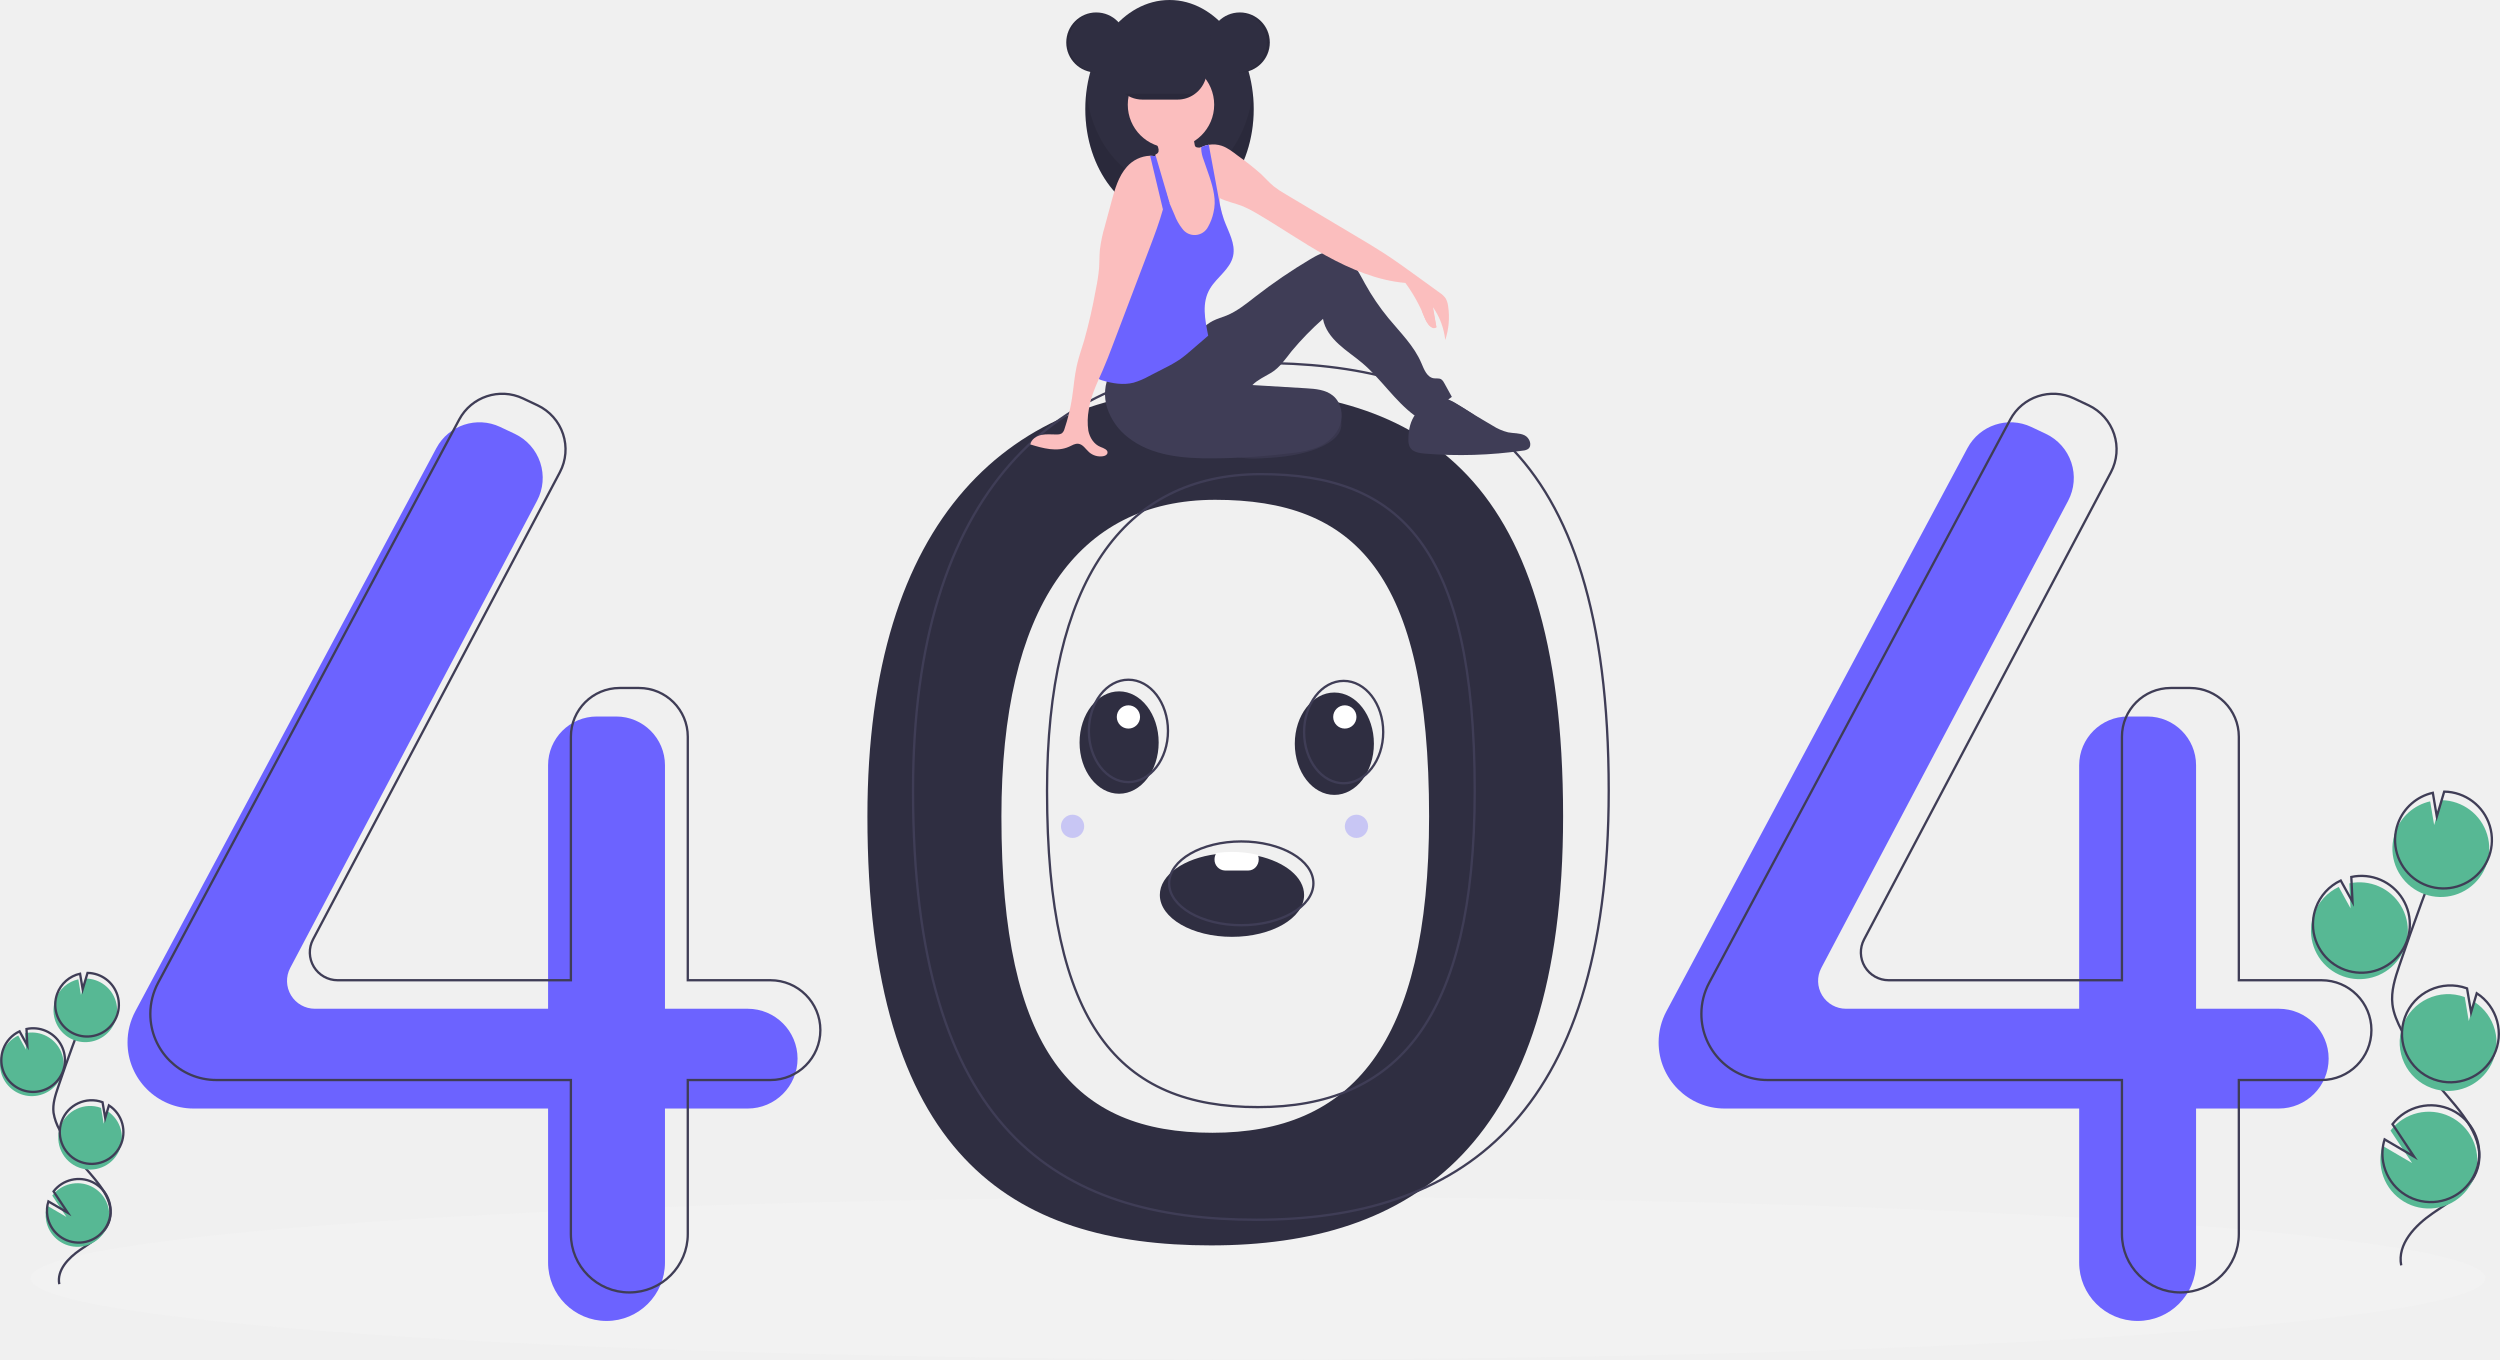
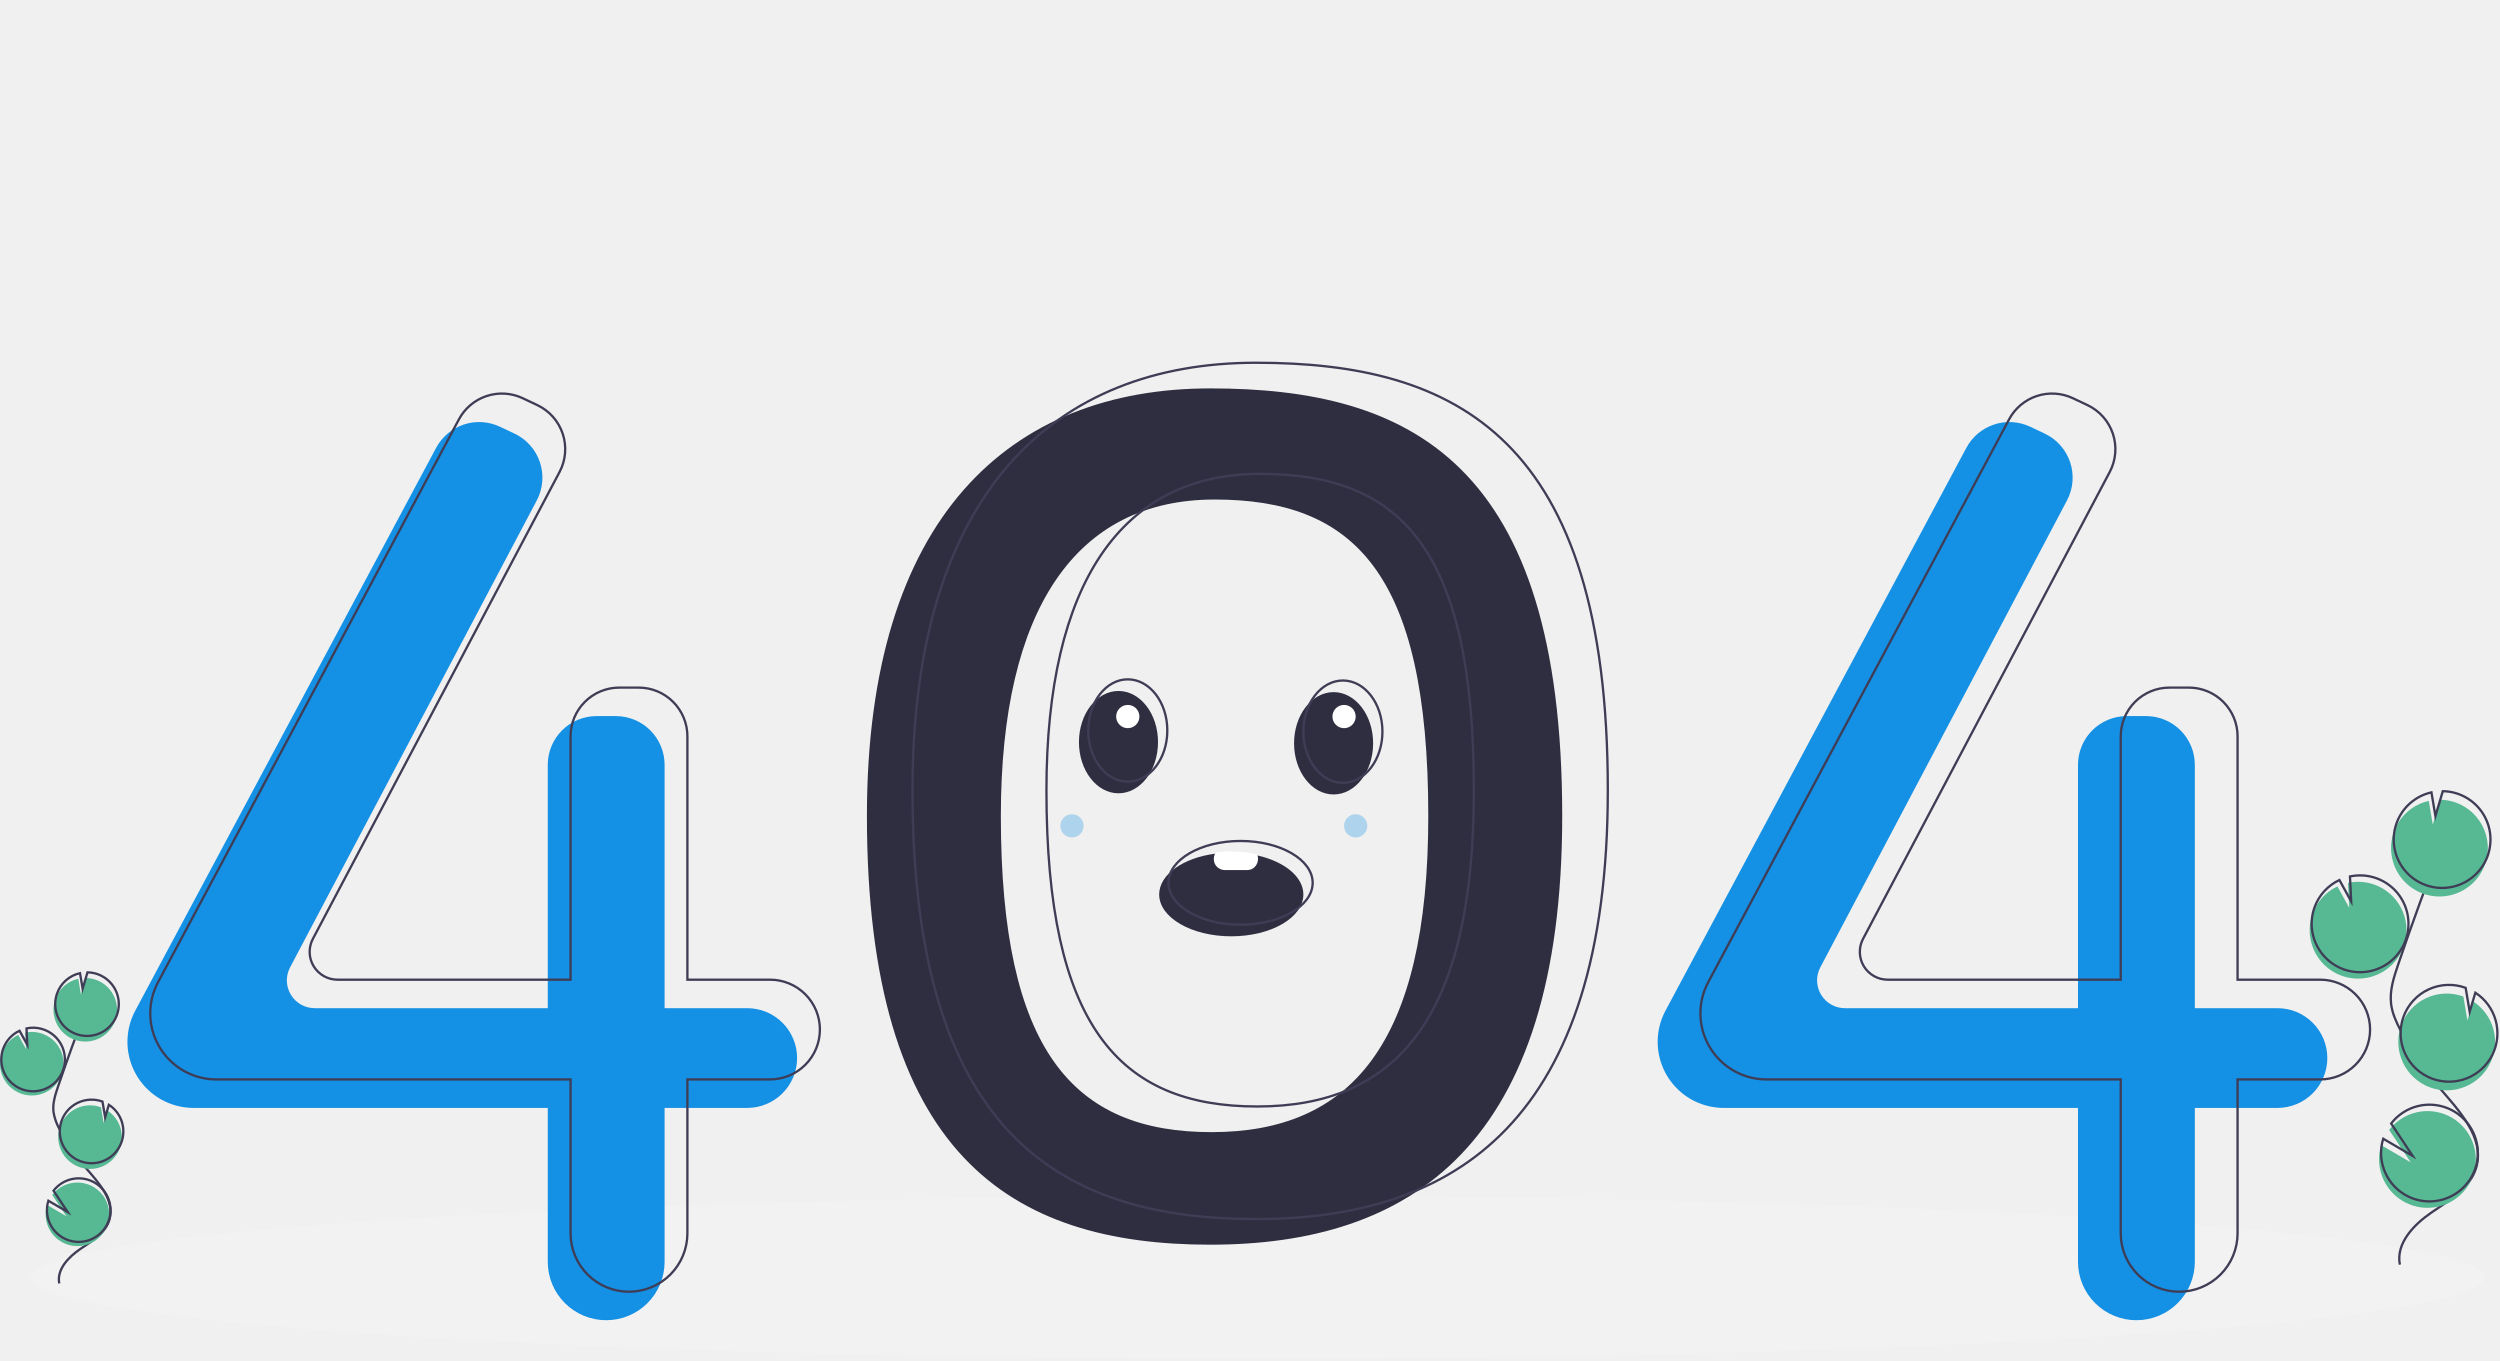
- <svg xmlns="http://www.w3.org/2000/svg" id="fd59ce54-f850-4dfc-bc34-dd7d379d600e" data-name="Layer 1" width="1074.392" height="584.231" viewBox="0 0 1074.392 584.231">
-   <ellipse cx="540.643" cy="549.309" rx="527.5" ry="34.922" fill="#f2f2f2" />
-   <path d="M583.48,324.894c-85.944,0-147.651,55.139-147.651,183.798,0,145.813,61.707,184.411,147.651,184.411s151.327-42.274,151.327-184.411C734.807,356.753,669.424,324.894,583.48,324.894Zm.565,319.808c-59.527,0-90.626-34.923-90.626-135.916,0-89.112,32.372-136.105,91.899-136.105s91.899,30.868,91.899,136.105C677.217,607.234,643.572,644.703,584.045,644.703Z" transform="translate(-63.054 -157.8845)" fill="#2f2e41" />
-   <path d="M384.365,591.401H348.831V486.762A20.956,20.956,0,0,0,327.875,465.806h-8.326a20.956,20.956,0,0,0-20.956,20.956V591.401H198.363a11.963,11.963,0,0,1-10.578-17.552l106.082-200.78A20.956,20.956,0,0,0,284.287,344.33l-6.262-2.957a20.956,20.956,0,0,0-27.429,9.07L121.214,592.475a28.416,28.416,0,0,0-3.356,13.396v0a28.416,28.416,0,0,0,28.416,28.416H298.593v66.167a25.119,25.119,0,0,0,25.119,25.119h0a25.119,25.119,0,0,0,25.119-25.119V634.287h35.534a21.443,21.443,0,0,0,21.443-21.443v0A21.443,21.443,0,0,0,384.365,591.401Z" transform="translate(-63.054 -157.8845)" fill="#6c63ff" />
-   <path d="M1042.362,591.401h-35.534V486.762A20.956,20.956,0,0,0,985.872,465.806h-8.326a20.956,20.956,0,0,0-20.956,20.956V591.401H856.359a11.963,11.963,0,0,1-10.578-17.552L951.864,373.069A20.956,20.956,0,0,0,942.284,344.33l-6.262-2.957a20.956,20.956,0,0,0-27.429,9.07L779.211,592.475a28.416,28.416,0,0,0-3.356,13.396v0a28.416,28.416,0,0,0,28.416,28.416H956.589v66.167a25.119,25.119,0,0,0,25.119,25.119h0a25.119,25.119,0,0,0,25.119-25.119V634.287h35.534a21.443,21.443,0,0,0,21.443-21.443v0A21.443,21.443,0,0,0,1042.362,591.401Z" transform="translate(-63.054 -157.8845)" fill="#6c63ff" />
-   <path d="M394.168,579.148H358.634V474.509a20.956,20.956,0,0,0-20.956-20.956h-8.326a20.956,20.956,0,0,0-20.956,20.956V579.148H208.165a11.963,11.963,0,0,1-10.578-17.552L303.67,360.816a20.956,20.956,0,0,0-9.58-28.739l-6.262-2.957a20.956,20.956,0,0,0-27.429,9.07L131.017,580.222a28.416,28.416,0,0,0-3.356,13.396v0a28.416,28.416,0,0,0,28.416,28.416H308.395v66.167a25.119,25.119,0,0,0,25.119,25.119h0a25.119,25.119,0,0,0,25.119-25.119V622.034h35.534a21.443,21.443,0,0,0,21.443-21.443v0A21.443,21.443,0,0,0,394.168,579.148Z" transform="translate(-63.054 -157.8845)" fill="none" stroke="#3f3d56" stroke-miterlimit="10" />
-   <path d="M1060.742,579.148h-35.534V474.509a20.956,20.956,0,0,0-20.956-20.956H995.925a20.956,20.956,0,0,0-20.956,20.956V579.148H874.739a11.963,11.963,0,0,1-10.578-17.552L970.244,360.816a20.956,20.956,0,0,0-9.58-28.739l-6.262-2.957a20.956,20.956,0,0,0-27.429,9.07L797.59,580.222a28.416,28.416,0,0,0-3.356,13.396v0a28.416,28.416,0,0,0,28.416,28.416H974.969v66.167a25.119,25.119,0,0,0,25.119,25.119h0a25.119,25.119,0,0,0,25.119-25.119V622.034h35.534a21.443,21.443,0,0,0,21.443-21.443v0A21.443,21.443,0,0,0,1060.742,579.148Z" transform="translate(-63.054 -157.8845)" fill="none" stroke="#3f3d56" stroke-miterlimit="10" />
-   <path d="M603.085,313.866c-85.944,0-147.651,55.139-147.651,183.798,0,145.813,61.707,184.411,147.651,184.411s151.327-42.274,151.327-184.411C754.412,345.725,689.029,313.866,603.085,313.866Zm.565,319.808c-59.527,0-90.626-34.923-90.626-135.916,0-89.112,32.372-136.105,91.899-136.105s91.899,30.868,91.899,136.105C696.822,596.206,663.177,633.675,603.65,633.675Z" transform="translate(-63.054 -157.8845)" fill="none" stroke="#3f3d56" stroke-miterlimit="10" />
-   <circle cx="471.141" cy="18.25" r="12.901" fill="#2f2e41" />
-   <ellipse cx="502.607" cy="46.885" rx="36.186" ry="46.885" fill="#2f2e41" />
-   <path d="M565.661,237.494c-18.128,0-33.141-17.271-35.776-39.805a60.976,60.976,0,0,0-.41,7.08c0,25.894,16.201,46.885,36.186,46.885s36.186-20.991,36.186-46.885a60.976,60.976,0,0,0-.41-7.08C598.803,220.224,583.789,237.494,565.661,237.494Z" transform="translate(-63.054 -157.8845)" opacity="0.1" />
-   <path d="M639.296,342.073c-.777,3.193-4.128,5.751-7.839,7.538-7.802,3.757-17.425,4.878-26.76,5.254a45.176,45.176,0,0,1-7.144-.132,20.537,20.537,0,0,1-12.251-5.631,1.681,1.681,0,0,1,.044-2.844c4.969-5.459,13.262-8.806,21.616-11.216,6.334-1.827,17.381-6.561,24.29-5.922C637.944,329.739,640.277,338.041,639.296,342.073Z" transform="translate(-63.054 -157.8845)" fill="#3f3d56" />
-   <path d="M639.296,342.073c-.777,3.193-4.128,5.751-7.839,7.538-7.802,3.757-17.425,4.878-26.76,5.254a45.176,45.176,0,0,1-7.144-.132,20.537,20.537,0,0,1-12.251-5.631,1.681,1.681,0,0,1,.044-2.844c4.969-5.459,13.262-8.806,21.616-11.216,6.334-1.827,17.381-6.561,24.29-5.922C637.944,329.739,640.277,338.041,639.296,342.073Z" transform="translate(-63.054 -157.8845)" opacity="0.1" />
-   <path d="M540.098,318.206a19.77,19.77,0,0,0-1.199,15.075,26.339,26.339,0,0,0,8.829,12.497c10.095,8.092,23.988,9.205,36.925,9.093a284.649,284.649,0,0,0,33.905-2.324,40.538,40.538,0,0,0,11.001-2.554c4.222-1.827,7.933-5.178,9.436-9.526s.436-9.672-3.134-12.574c-3.137-2.55-7.463-2.9-11.498-3.143l-23.088-1.387c2.281-2.308,5.318-3.614,8.096-5.292,3.685-2.226,6.134-5.965,8.813-9.335a129.001,129.001,0,0,1,13.439-13.817c.751,4.31,3.478,7.85,6.687,10.824s6.908,5.368,10.244,8.2c8.079,6.858,13.896,16.167,22.392,22.5a43.829,43.829,0,0,0,16.049-8.012l-3.302-5.981a3.94,3.94,0,0,0-1.245-1.553c-.935-.575-2.14-.279-3.225-.441-2.901-.435-4.168-3.784-5.306-6.487-3.125-7.422-9.108-13.18-14.218-19.404a98.009,98.009,0,0,1-9.996-14.723c-1.717-3.102-3.288-6.331-5.617-9.003s-5.594-4.773-9.139-4.781c-3.132-.007-6.021,1.584-8.714,3.183a230.477,230.477,0,0,0-23.63,16.099c-3.944,3.062-7.863,6.296-12.489,8.174-1.947.79-4,1.331-5.869,2.292-3.273,1.684-5.757,4.534-8.431,7.064C566.277,311.892,553.219,317.738,540.098,318.206Z" transform="translate(-63.054 -157.8845)" fill="#3f3d56" />
-   <path d="M588.374,253.983a23.774,23.774,0,0,1-1.734,8.033,10.045,10.045,0,0,1-5.768,5.573,12.375,12.375,0,0,1-5.623.182,10.882,10.882,0,0,1-4.582-1.561c-2.165-1.488-3.244-4.144-3.637-6.743-.393-2.596-.217-5.249-.469-7.863a42.944,42.944,0,0,0-1.202-6.255c-.17-.683-.343-1.362-.513-2.042-.167-.68-.33-1.359-.481-2.039-.138-.639-.267-1.281-.378-1.926-.091-.544-.173-1.092-.233-1.643a18.423,18.423,0,0,0-.809-4.811,14.607,14.607,0,0,0-1.687-2.854c-.286-.409-.563-.818-.818-1.243a5.89,5.89,0,0,1-.972-3.748,3.286,3.286,0,0,1,.148-.601c.025-.076.053-.151.085-.223A1.802,1.802,0,0,0,560.932,223.07a3.433,3.433,0,0,0-.148-1.778,11.318,11.318,0,0,0-.96-2.288c-.264-.478-1.161-1.34-1.167-1.888-.013-1.101,2.14-1.989,3.011-2.423a16.796,16.796,0,0,1,8.597-1.743c1.904.129,3.968.714,5.019,2.31.944,1.438.818,3.301,1.221,4.972a1.471,1.471,0,0,0,.299.664,1.341,1.341,0,0,0,.739.34,4.549,4.549,0,0,0,1.416.057h.003a2.931,2.931,0,0,0,.371-.054,4.957,4.957,0,0,0,2.033-.878q.585-.156,1.18-.255a.251.251,0,0,0,.047-.009c1.576,4.975,1.781,10.308,3.071,15.374.639,2.52,1.554,5.009,1.683,7.602.009.113.013.23.016.346.019.834-.047,1.674-.013,2.505a6.981,6.981,0,0,0,.126,1.114,15.611,15.611,0,0,0,.525,1.743l.009.028c.06.183.116.368.164.554.035.135.066.267.091.403l.003.009A14.938,14.938,0,0,1,588.374,253.983Z" transform="translate(-63.054 -157.8845)" fill="#fbbebe" />
-   <circle cx="503.237" cy="44.997" r="18.565" fill="#fbbebe" />
-   <path d="M684.157,304.033a30.445,30.445,0,0,0-5.236-14.103q.722,4.295,1.447,8.587a3.214,3.214,0,0,1-3.367-1.035,10.337,10.337,0,0,1-1.765-3.276,67.466,67.466,0,0,0-8.21-14.736c-11.819-.985-23.502-5.884-33.896-11.595-10.396-5.708-20.126-12.552-30.384-18.502a43.573,43.573,0,0,0-5.544-2.832c-3.21-1.287-6.812-1.954-9.855-3.468-.204-.101-.409-.208-.61-.318a12.578,12.578,0,0,1-1.945-1.306,10.344,10.344,0,0,1-.931-.856,20.351,20.351,0,0,1-3.559-5.953c-1.633-3.612-2.215-7.97-3.845-11.583a11.203,11.203,0,0,1,2.502-1.765h.003c.132-.069.264-.135.4-.198a11.94,11.94,0,0,1,2.004-.733q.585-.156,1.18-.255a.251.251,0,0,0,.047-.009,11.566,11.566,0,0,1,5.491.434c2.587.875,4.767,2.621,6.941,4.273a114.02,114.02,0,0,1,10.148,8.049c1.794,1.718,3.43,3.606,5.359,5.167a42.144,42.144,0,0,0,5.057,3.351q15.656,9.327,31.315,18.65c3.534,2.105,7.07,4.21,10.526,6.438,5.249,3.386,10.308,7.055,15.365,10.721q4.47,3.238,8.936,6.479a9.728,9.728,0,0,1,2.533,2.341,8.472,8.472,0,0,1,1.123,3.433A31.387,31.387,0,0,1,684.157,304.033Z" transform="translate(-63.054 -157.8845)" fill="#fbbebe" />
-   <path d="M592.977,267.944c-1.252,5.617-6.929,9.012-9.896,13.946-3.688,6.123-2.184,13.241-.799,20.255q-3.795,3.271-7.593,6.542c-1.397,1.199-2.794,2.404-4.298,3.464a57.351,57.351,0,0,1-6.86,3.94q-3.361,1.728-6.721,3.458a32.128,32.128,0,0,1-6.58,2.788c-4.415,1.133-9.103.34-13.471-.972a6.088,6.088,0,0,1-1.473-.601,2.394,2.394,0,0,1-.699-.632,3.911,3.911,0,0,1-.444-2.539c.444-7.351,2.24-14.547,4.031-21.69a85.26,85.26,0,0,1,3.848-12.577,85.077,85.077,0,0,1,5.415-10.151,68.368,68.368,0,0,1,7.929-11.514,18.479,18.479,0,0,0,3.675-4.739c1.117-2.549.686-5.472.913-8.247a17.148,17.148,0,0,1,1.633-6.007v-.003a17.093,17.093,0,0,1,1.743-2.882q.458,1.067.916,2.13.302.699.598,1.394.387.897.768,1.787,1.1,2.558,2.196,5.113a21.59,21.59,0,0,0,3.335,5.944,6.499,6.499,0,0,0,11.123-.853,21.261,21.261,0,0,0,2.272-6.013,19.215,19.215,0,0,0,.252-7.835c-.758-5.009-2.889-10.126-4.437-14.78a14.945,14.945,0,0,1-1.079-4.871,3.351,3.351,0,0,1,.057-.56c.009-.047.019-.098.028-.145a11.94,11.94,0,0,1,2.004-.733q.585-.156,1.18-.255,2.044,11.064,4.094,22.127c.032.173.066.346.098.522.195,1.057.393,2.115.614,3.169.198.957.412,1.91.651,2.857l.009.028c.082.321.167.639.255.957l.003.009c.242.868.513,1.731.818,2.58C590.938,257.475,594.164,262.629,592.977,267.944Z" transform="translate(-63.054 -157.8845)" fill="#6c63ff" />
-   <path d="M668.321,346.877a6.583,6.583,0,0,0,.61,3.143c1.162,2.124,3.95,2.606,6.362,2.805a188.377,188.377,0,0,0,42.266-1.288,4.886,4.886,0,0,0,2.151-.668c1.99-1.395.763-4.795-1.41-5.884s-4.751-.826-7.135-1.297a22.479,22.479,0,0,1-6.678-2.896q-7.252-4.167-14.293-8.688c-2.795-1.795-6.093-3.71-9.24-2.646C672.43,332.343,668.265,337.681,668.321,346.877Z" transform="translate(-63.054 -157.8845)" fill="#3f3d56" />
-   <path d="M564.437,240.874v.003c-.022.132-.044.261-.072.39-.035.214-.076.431-.116.645-.39,1.998-.868,3.987-1.419,5.963-1.51,5.459-3.534,10.831-5.541,16.123q-8.081,21.287-16.164,42.577c-1.359,3.575-2.716,7.152-4.261,10.654-.516,1.167-1.048,2.344-1.576,3.534-1.894,4.257-3.713,8.653-4.317,13.184a27.45,27.45,0,0,0-.192,9.04c.604,2.97,2.407,5.872,5.23,6.97,1.378.538,3.351,1.259,2.974,2.69-.204.787-1.098,1.171-1.901,1.303a7.312,7.312,0,0,1-5.966-1.718c-1.507-1.337-2.665-3.417-4.67-3.641-1.388-.151-2.665.68-3.936,1.262-5.186,2.369-11.227.711-16.674-.972.428-2.206,2.643-3.66,4.843-4.1,2.199-.444,4.474-.129,6.718-.189a3.51,3.51,0,0,0,2.042-.525,3.705,3.705,0,0,0,1.101-1.882,78.964,78.964,0,0,0,3.213-13.147c.724-4.666,1.026-9.405,2.058-14.015.802-3.597,2.042-7.08,3.106-10.61a224.682,224.682,0,0,0,5.06-22.077,78.02,78.02,0,0,0,1.425-9.368c.179-2.612.094-5.236.346-7.838a60.888,60.888,0,0,1,2.111-9.997q1.444-5.348,2.885-10.689c1.425-5.271,2.955-10.746,6.567-14.843a13.962,13.962,0,0,1,10.028-4.789,9.882,9.882,0,0,1,2.13.23c.116.028.233.057.349.088a8.634,8.634,0,0,1,2.174.9c1.114-.708,1.68-.459,2.42.632a6.973,6.973,0,0,1,.881,3.795A52.424,52.424,0,0,1,564.437,240.874Z" transform="translate(-63.054 -157.8845)" fill="#fbbebe" />
-   <path d="M565.661,245.046l-.047.047-.255.255-2.53,2.527-1.24-5.208-4.251-17.854a9.882,9.882,0,0,1,2.13.23,3.286,3.286,0,0,1,.148-.601l.201.689,1.441,4.902,2.728,9.308.45,1.532v.003Z" transform="translate(-63.054 -157.8845)" fill="#6c63ff" />
-   <path d="M581.715,188.087a12.582,12.582,0,0,1-3.7,8.896,12.314,12.314,0,0,1-1.36,1.176,12.528,12.528,0,0,1-7.536,2.524H554.023a12.59,12.59,0,0,1,0-25.18h15.096A12.629,12.629,0,0,1,581.715,188.087Z" transform="translate(-63.054 -157.8845)" fill="#2f2e41" />
-   <circle cx="532.815" cy="18.25" r="12.901" fill="#2f2e41" />
-   <path d="M595.554,163.234c-.158,0-.315.006-.472.012a12.898,12.898,0,0,1,0,25.778c.157.006.314.012.472.012a12.901,12.901,0,1,0,0-25.802Z" transform="translate(-63.054 -157.8845)" opacity="0.1" />
-   <path d="M534.195,163.234c.158,0,.315.006.472.012a12.898,12.898,0,0,0,0,25.778c-.157.006-.314.012-.472.012a12.901,12.901,0,0,1,0-25.802Z" transform="translate(-63.054 -157.8845)" opacity="0.1" />
-   <path d="M576.655,198.159a12.528,12.528,0,0,1-7.536,2.524H554.023a12.528,12.528,0,0,1-7.536-2.524Z" transform="translate(-63.054 -157.8845)" opacity="0.1" />
-   <path d="M674.14,291.64s3.252,9.372,6.229,6.876L677.996,286.267Z" transform="translate(-63.054 -157.8845)" fill="#fbbebe" />
-   <path d="M1069.918,577.434a20.813,20.813,0,1,0,2.772-39.915l.521,10.712-5.068-9.18a20.734,20.734,0,0,0-10.684,11.723,20.408,20.408,0,0,0-1.197,5.63A20.809,20.809,0,0,0,1069.918,577.434Z" transform="translate(-63.054 -157.8845)" fill="#57b894" />
-   <path d="M1094.995,701.678c-1.789-9.11,5.963-17.187,13.621-22.437s16.605-10.408,19.218-19.317c3.755-12.804-7.43-24.53-16.136-34.642a125.3,125.3,0,0,1-16.524-24.557c-1.811-3.533-3.476-7.225-3.952-11.166-.686-5.675,1.137-11.323,2.974-16.737q9.179-27.052,19.628-53.65" transform="translate(-63.054 -157.8845)" fill="none" stroke="#3f3d56" stroke-miterlimit="10" />
-   <path d="M1070.775,574.676a20.813,20.813,0,1,0,2.772-39.915l.521,10.712-5.068-9.18a20.734,20.734,0,0,0-10.684,11.723,20.408,20.408,0,0,0-1.197,5.63A20.809,20.809,0,0,0,1070.775,574.676Z" transform="translate(-63.054 -157.8845)" fill="none" stroke="#3f3d56" stroke-miterlimit="10" />
-   <path d="M1092.451,515.473a20.788,20.788,0,0,1,14.98-13.198l1.714,10.184,3.177-10.696a20.81,20.81,0,1,1-19.871,13.71Z" transform="translate(-63.054 -157.8845)" fill="#57b894" />
-   <path d="M1093.594,511.795a20.788,20.788,0,0,1,14.98-13.198l1.714,10.184,3.177-10.696a20.81,20.81,0,1,1-19.871,13.71Z" transform="translate(-63.054 -157.8845)" fill="none" stroke="#3f3d56" stroke-miterlimit="10" />
-   <path d="M1108.045,625.489a20.81,20.81,0,0,0,18.419-37.023l-2.441,8.219-1.731-10.304a.362.362,0,0,0-.053-.02,20.811,20.811,0,1,0-14.194,39.127Z" transform="translate(-63.054 -157.8845)" fill="#57b894" />
-   <path d="M1109.035,621.764a20.81,20.81,0,0,0,18.419-37.023l-2.441,8.219-1.731-10.304a.362.362,0,0,0-.053-.02,20.811,20.811,0,1,0-14.194,39.127Z" transform="translate(-63.054 -157.8845)" fill="none" stroke="#3f3d56" stroke-miterlimit="10" />
-   <path d="M1086.378,660.051a20.801,20.801,0,1,0,4.011-16.297l9.273,13.957-12.67-7.408A20.616,20.616,0,0,0,1086.378,660.051Z" transform="translate(-63.054 -157.8845)" fill="#57b894" />
-   <path d="M1087.235,657.294a20.801,20.801,0,1,0,4.011-16.297l9.273,13.957-12.67-7.408A20.616,20.616,0,0,0,1087.235,657.294Z" transform="translate(-63.054 -157.8845)" fill="none" stroke="#3f3d56" stroke-miterlimit="10" />
-   <path d="M72.061,628.133a13.674,13.674,0,1,0,1.821-26.225l.342,7.038-3.33-6.032a13.623,13.623,0,0,0-7.019,7.702,13.409,13.409,0,0,0-.787,3.699A13.672,13.672,0,0,0,72.061,628.133Z" transform="translate(-63.054 -157.8845)" fill="#57b894" />
-   <path d="M88.538,709.763c-1.175-5.986,3.918-11.292,8.949-14.741s10.91-6.838,12.626-12.692c2.467-8.412-4.882-16.117-10.601-22.76A82.324,82.324,0,0,1,88.656,643.436a22.21,22.21,0,0,1-2.597-7.336c-.451-3.729.747-7.439,1.954-10.996q6.031-17.773,12.896-35.249" transform="translate(-63.054 -157.8845)" fill="none" stroke="#3f3d56" stroke-miterlimit="10" />
-   <path d="M72.625,626.321a13.674,13.674,0,1,0,1.821-26.225l.342,7.038L71.458,601.103a13.623,13.623,0,0,0-7.019,7.702,13.409,13.409,0,0,0-.787,3.699A13.672,13.672,0,0,0,72.625,626.321Z" transform="translate(-63.054 -157.8845)" fill="none" stroke="#3f3d56" stroke-miterlimit="10" />
-   <path d="M86.866,587.423a13.658,13.658,0,0,1,9.842-8.671l1.126,6.691,2.087-7.027a13.673,13.673,0,1,1-13.055,9.007Z" transform="translate(-63.054 -157.8845)" fill="#57b894" />
-   <path d="M87.617,585.007a13.658,13.658,0,0,1,9.842-8.671l1.126,6.691L100.673,576a13.673,13.673,0,1,1-13.055,9.007Z" transform="translate(-63.054 -157.8845)" fill="none" stroke="#3f3d56" stroke-miterlimit="10" />
-   <path d="M97.112,659.706a13.673,13.673,0,0,0,12.102-24.325l-1.604,5.4-1.137-6.77a.238.238,0,0,0-.035-.013,13.673,13.673,0,1,0-9.326,25.707Z" transform="translate(-63.054 -157.8845)" fill="#57b894" />
-   <path d="M97.762,657.259a13.673,13.673,0,0,0,12.102-24.325l-1.604,5.4-1.137-6.77a.238.238,0,0,0-.035-.013,13.673,13.673,0,1,0-9.326,25.707Z" transform="translate(-63.054 -157.8845)" fill="none" stroke="#3f3d56" stroke-miterlimit="10" />
-   <path d="M82.876,682.414a13.667,13.667,0,1,0,2.635-10.708l6.092,9.17-8.324-4.867A13.545,13.545,0,0,0,82.876,682.414Z" transform="translate(-63.054 -157.8845)" fill="#57b894" />
-   <path d="M83.439,680.602a13.667,13.667,0,1,0,2.635-10.708l6.092,9.17-8.324-4.867A13.545,13.545,0,0,0,83.439,680.602Z" transform="translate(-63.054 -157.8845)" fill="none" stroke="#3f3d56" stroke-miterlimit="10" />
-   <ellipse cx="480.946" cy="319.115" rx="17" ry="22" fill="#2f2e41" />
-   <ellipse cx="573.446" cy="319.615" rx="17" ry="22" fill="#2f2e41" />
-   <path d="M623.5,542.5c0,9.94-13.88,18-31,18s-31-8.06-31-18c0-8.61,10.41-15.81,24.32-17.57a50.104,50.104,0,0,1,6.68-.43,50.699,50.699,0,0,1,11.13,1.2C615.25,528.29,623.5,534.84,623.5,542.5Z" transform="translate(-63.054 -157.8845)" fill="#2f2e41" />
-   <ellipse cx="484.946" cy="314.115" rx="17" ry="22" fill="none" stroke="#3f3d56" stroke-miterlimit="10" />
-   <ellipse cx="577.446" cy="314.615" rx="17" ry="22" fill="none" stroke="#3f3d56" stroke-miterlimit="10" />
-   <ellipse cx="533.446" cy="379.615" rx="31" ry="18" fill="none" stroke="#3f3d56" stroke-miterlimit="10" />
-   <path d="M604,527.2a4.937,4.937,0,0,1-1.32,3.392A4.339,4.339,0,0,1,599.5,532h-10a4.664,4.664,0,0,1-4.5-4.8,4.905,4.905,0,0,1,.82-2.741A47.02,47.02,0,0,1,592.5,524a47.665,47.665,0,0,1,11.13,1.28A5.067,5.067,0,0,1,604,527.2Z" transform="translate(-63.054 -157.8845)" fill="#fff" />
-   <circle cx="484.946" cy="308.115" r="5" fill="#fff" />
-   <circle cx="577.946" cy="308.115" r="5" fill="#fff" />
-   <circle cx="582.946" cy="355.115" r="5" fill="#6c63ff" opacity="0.3" />
-   <circle cx="460.946" cy="355.115" r="5" fill="#6c63ff" opacity="0.3" />
+ <svg xmlns="http://www.w3.org/2000/svg" width="1075" height="585" viewBox="0 0 1075 585" fill="none">
+   <g clip-path="url(#clip0)">
+     <path d="M540.643 584.231C831.974 584.231 1068.14 568.596 1068.14 549.309C1068.14 530.023 831.974 514.388 540.643 514.388C249.313 514.388 13.143 530.023 13.143 549.309C13.143 568.596 249.313 584.231 540.643 584.231Z" fill="#F2F2F2" />
+     <path d="M520.426 167.01C434.482 167.01 372.775 222.149 372.775 350.808C372.775 496.621 434.482 535.218 520.426 535.218C606.37 535.218 671.753 492.945 671.753 350.808C671.753 198.868 606.37 167.01 520.426 167.01ZM520.991 486.818C461.464 486.818 430.365 451.895 430.365 350.902C430.365 261.79 462.737 214.797 522.264 214.797C581.791 214.797 614.163 245.665 614.163 350.902C614.163 449.349 580.517 486.818 520.991 486.818Z" fill="#2F2E41" />
+     <path d="M321.311 433.517H285.777V328.877C285.777 323.32 283.569 317.989 279.639 314.059C275.709 310.129 270.379 307.922 264.821 307.922H256.495C253.743 307.922 251.018 308.464 248.475 309.517C245.933 310.57 243.623 312.113 241.677 314.059C239.731 316.005 238.187 318.315 237.134 320.858C236.081 323.4 235.539 326.125 235.539 328.877V433.517H135.309C133.247 433.517 131.22 432.984 129.425 431.97C127.629 430.955 126.127 429.494 125.062 427.728C123.998 425.962 123.408 423.951 123.35 421.89C123.292 419.829 123.768 417.788 124.731 415.965L230.814 215.184C232.136 212.681 232.938 209.936 233.17 207.114C233.402 204.293 233.061 201.453 232.165 198.768C231.27 196.082 229.84 193.605 227.961 191.487C226.082 189.37 223.793 187.654 221.233 186.446L214.971 183.488C210.108 181.192 204.549 180.853 199.444 182.541C194.338 184.23 190.077 187.816 187.542 192.558L58.16 434.591C55.957 438.712 54.804 443.314 54.804 447.987V447.987C54.804 451.719 55.539 455.414 56.967 458.861C58.395 462.309 60.489 465.441 63.127 468.08C65.766 470.719 68.898 472.812 72.346 474.24C75.793 475.668 79.489 476.403 83.22 476.403H235.539V542.57C235.539 545.869 236.189 549.135 237.451 552.183C238.713 555.23 240.564 557.999 242.896 560.332C245.229 562.664 247.998 564.515 251.045 565.777C254.093 567.039 257.359 567.689 260.658 567.689H260.658C263.957 567.689 267.223 567.039 270.271 565.777C273.318 564.515 276.087 562.664 278.42 560.332C280.752 557.999 282.603 555.23 283.865 552.183C285.127 549.135 285.777 545.869 285.777 542.57V476.403H321.311C326.998 476.403 332.452 474.144 336.474 470.122C340.495 466.101 342.754 460.647 342.754 454.96V454.96C342.754 449.273 340.495 443.819 336.474 439.797C332.453 435.776 326.998 433.517 321.311 433.517V433.517Z" fill="#1490E4" />
+     <path d="M979.308 433.517H943.774V328.877C943.774 323.32 941.566 317.989 937.636 314.059C933.706 310.129 928.376 307.922 922.818 307.922H914.491C911.739 307.922 909.014 308.464 906.472 309.517C903.929 310.57 901.619 312.113 899.673 314.059C897.727 316.005 896.184 318.315 895.131 320.858C894.077 323.4 893.535 326.125 893.535 328.877V433.517H793.305C791.243 433.517 789.216 432.984 787.421 431.97C785.626 430.955 784.123 429.494 783.059 427.728C781.995 425.962 781.405 423.951 781.347 421.89C781.289 419.829 781.764 417.788 782.728 415.965L888.81 215.184C890.133 212.681 890.934 209.936 891.167 207.114C891.399 204.293 891.057 201.453 890.162 198.768C889.266 196.082 887.836 193.605 885.957 191.487C884.078 189.37 881.79 187.654 879.23 186.446L872.967 183.488C868.105 181.192 862.546 180.853 857.44 182.541C852.334 184.23 848.073 187.816 845.538 192.558L716.157 434.591C713.953 438.712 712.801 443.314 712.801 447.987V447.987C712.801 455.523 715.795 462.751 721.124 468.08C726.453 473.409 733.68 476.403 741.217 476.403H893.535V542.57C893.535 549.232 896.182 555.621 900.893 560.332C905.603 565.043 911.992 567.689 918.654 567.689V567.689C925.316 567.689 931.706 565.043 936.416 560.332C941.127 555.621 943.773 549.232 943.773 542.57V476.403H979.308C984.995 476.403 990.449 474.144 994.47 470.122C998.492 466.101 1000.75 460.647 1000.75 454.96V454.96C1000.75 449.273 998.492 443.819 994.47 439.797C990.449 435.776 984.995 433.517 979.308 433.517Z" fill="#1490E4" />
+     <path d="M331.114 421.264H295.58V316.624C295.58 313.872 295.038 311.147 293.984 308.605C292.931 306.062 291.388 303.752 289.442 301.806C287.496 299.86 285.186 298.317 282.643 297.263C280.101 296.21 277.376 295.668 274.624 295.668H266.297C260.74 295.668 255.409 297.876 251.479 301.806C247.549 305.736 245.341 311.066 245.341 316.624V421.264H145.111C143.049 421.264 141.023 420.731 139.227 419.716C137.432 418.702 135.929 417.241 134.865 415.475C133.801 413.709 133.211 411.698 133.153 409.637C133.095 407.576 133.571 405.535 134.534 403.712L240.616 202.931C241.939 200.428 242.74 197.683 242.973 194.861C243.205 192.04 242.863 189.2 241.968 186.514C241.072 183.828 239.642 181.352 237.763 179.234C235.884 177.116 233.596 175.401 231.036 174.192L224.773 171.235C219.911 168.939 214.352 168.6 209.246 170.288C204.141 171.976 199.879 175.563 197.344 180.305L67.963 422.338C65.76 426.459 64.607 431.06 64.607 435.734V435.734C64.607 443.27 67.601 450.498 72.93 455.827C78.259 461.156 85.486 464.15 93.023 464.15H245.341V530.317C245.341 533.616 245.991 536.882 247.254 539.93C248.516 542.977 250.366 545.746 252.699 548.079C255.031 550.411 257.8 552.262 260.848 553.524C263.895 554.786 267.162 555.436 270.46 555.436H270.461C277.122 555.436 283.512 552.789 288.222 548.079C292.933 543.368 295.58 536.979 295.58 530.317V464.15H331.114C333.93 464.15 336.718 463.595 339.32 462.517C341.921 461.44 344.285 459.86 346.276 457.869C348.268 455.878 349.847 453.514 350.925 450.913C352.002 448.311 352.557 445.523 352.557 442.707V442.707C352.557 439.891 352.002 437.102 350.925 434.501C349.847 431.899 348.268 429.535 346.276 427.544C344.285 425.553 341.921 423.973 339.32 422.896C336.718 421.818 333.93 421.264 331.114 421.264V421.264Z" stroke="#3F3D56" stroke-miterlimit="10" />
+     <path d="M997.688 421.264H962.153V316.624C962.153 311.066 959.945 305.736 956.016 301.806C952.086 297.876 946.755 295.668 941.197 295.668H932.871C930.119 295.668 927.394 296.21 924.852 297.263C922.309 298.317 919.999 299.86 918.053 301.806C916.107 303.752 914.564 306.062 913.51 308.605C912.457 311.147 911.915 313.872 911.915 316.624V421.264H811.685C809.623 421.264 807.596 420.731 805.801 419.716C804.006 418.702 802.503 417.241 801.439 415.475C800.374 413.709 799.785 411.698 799.727 409.637C799.669 407.576 800.144 405.535 801.108 403.712L907.19 202.931C908.512 200.428 909.314 197.683 909.546 194.861C909.779 192.04 909.437 189.2 908.542 186.514C907.646 183.828 906.216 181.352 904.337 179.234C902.458 177.116 900.17 175.401 897.61 174.192L891.347 171.235C886.485 168.939 880.925 168.6 875.82 170.288C870.714 171.976 866.453 175.563 863.918 180.305L734.536 422.338C732.333 426.459 731.181 431.06 731.181 435.734C731.181 443.27 734.174 450.498 739.503 455.827C744.832 461.156 752.06 464.15 759.596 464.15H911.915V530.317C911.915 536.979 914.562 543.368 919.272 548.079C923.983 552.789 930.372 555.436 937.034 555.436V555.436C943.696 555.436 950.085 552.789 954.796 548.079C959.507 543.368 962.153 536.979 962.153 530.317V464.15H997.688C1000.5 464.15 1003.29 463.595 1005.89 462.517C1008.49 461.44 1010.86 459.86 1012.85 457.869C1014.84 455.878 1016.42 453.514 1017.5 450.913C1018.58 448.311 1019.13 445.523 1019.13 442.707V442.707C1019.13 437.02 1016.87 431.565 1012.85 427.544C1008.83 423.523 1003.37 421.264 997.688 421.264V421.264Z" stroke="#3F3D56" stroke-miterlimit="10" />
+     <path d="M540.031 155.982C454.087 155.982 392.38 211.121 392.38 339.78C392.38 485.593 454.087 524.19 540.031 524.19C625.975 524.19 691.358 481.917 691.358 339.78C691.358 187.84 625.975 155.982 540.031 155.982ZM540.596 475.79C481.069 475.79 449.97 440.867 449.97 339.874C449.97 250.762 482.342 203.769 541.869 203.769C601.396 203.769 633.768 234.637 633.768 339.874C633.768 438.321 600.123 475.79 540.596 475.79V475.79Z" stroke="#3F3D56" stroke-miterlimit="10" />
+     <path d="M1006.86 419.55C1009.89 420.651 1013.14 421.034 1016.34 420.667C1019.54 420.301 1022.62 419.196 1025.32 417.439C1028.02 415.683 1030.28 413.322 1031.91 410.544C1033.55 407.766 1034.51 404.647 1034.74 401.431C1034.96 398.216 1034.43 394.992 1033.2 392.015C1031.96 389.038 1030.05 386.388 1027.62 384.275C1025.19 382.161 1022.3 380.642 1019.17 379.837C1016.05 379.032 1012.79 378.962 1009.64 379.634L1010.16 390.347L1005.09 381.166C1000.11 383.503 996.271 387.72 994.404 392.889C993.741 394.699 993.338 396.595 993.207 398.519C992.887 403.032 994.048 407.527 996.512 411.322C998.976 415.117 1002.61 418.006 1006.86 419.55V419.55Z" fill="#57B894" />
+     <path d="M1031.94 543.793C1030.15 534.683 1037.9 526.606 1045.56 521.357C1053.22 516.107 1062.17 510.949 1064.78 502.04C1068.53 489.236 1057.35 477.51 1048.64 467.398C1042.19 459.894 1036.64 451.65 1032.12 442.841C1030.31 439.308 1028.64 435.615 1028.17 431.674C1027.48 425.999 1029.31 420.351 1031.14 414.938C1037.26 396.903 1043.8 379.02 1050.77 361.288" stroke="#3F3D56" stroke-miterlimit="10" />
+     <path d="M1007.72 416.792C1010.75 417.893 1013.99 418.276 1017.2 417.909C1020.4 417.543 1023.47 416.438 1026.17 414.682C1028.88 412.925 1031.13 410.565 1032.77 407.787C1034.4 405.009 1035.37 401.889 1035.59 398.673C1035.82 395.458 1035.29 392.234 1034.06 389.257C1032.82 386.28 1030.91 383.63 1028.48 381.517C1026.04 379.403 1023.15 377.884 1020.03 377.079C1016.91 376.274 1013.64 376.204 1010.49 376.876L1011.01 387.589L1005.95 378.408C1000.97 380.745 997.128 384.962 995.262 390.131C994.599 391.941 994.196 393.837 994.064 395.761C993.745 400.274 994.905 404.769 997.369 408.564C999.833 412.359 1003.47 415.248 1007.72 416.792V416.792Z" stroke="#3F3D56" stroke-miterlimit="10" />
+     <path d="M1029.4 357.588C1030.59 354.308 1032.58 351.38 1035.2 349.073C1037.82 346.767 1040.97 345.157 1044.38 344.391L1046.09 354.574L1049.27 343.879C1053.68 343.944 1057.96 345.41 1061.48 348.064C1065 350.718 1067.59 354.423 1068.87 358.645C1070.15 362.866 1070.06 367.386 1068.6 371.551C1067.15 375.715 1064.41 379.31 1060.78 381.815C1057.15 384.32 1052.81 385.607 1048.4 385.489C1043.99 385.371 1039.73 383.854 1036.24 381.158C1032.75 378.462 1030.21 374.726 1028.98 370.49C1027.74 366.253 1027.89 361.735 1029.4 357.588H1029.4Z" fill="#57B894" />
+     <path d="M1030.54 353.911C1031.73 350.631 1033.72 347.703 1036.34 345.396C1038.96 343.09 1042.12 341.479 1045.52 340.713L1047.23 350.897L1050.41 340.201C1054.82 340.267 1059.1 341.732 1062.62 344.387C1066.15 347.041 1068.74 350.746 1070.02 354.968C1071.3 359.189 1071.2 363.709 1069.75 367.873C1068.29 372.038 1065.55 375.633 1061.92 378.138C1058.29 380.643 1053.96 381.93 1049.55 381.812C1045.14 381.694 1040.88 380.177 1037.38 377.481C1033.89 374.785 1031.35 371.049 1030.12 366.813C1028.89 362.576 1029.04 358.058 1030.54 353.911H1030.54Z" stroke="#3F3D56" stroke-miterlimit="10" />
+     <path d="M1044.99 467.604C1049.8 469.347 1055.07 469.261 1059.82 467.363C1064.56 465.464 1068.44 461.886 1070.72 457.311C1072.99 452.735 1073.51 447.482 1072.16 442.553C1070.81 437.623 1067.7 433.362 1063.41 430.582L1060.97 438.801L1059.24 428.497C1059.22 428.489 1059.2 428.482 1059.18 428.477C1056.62 427.543 1053.89 427.125 1051.16 427.246C1048.42 427.367 1045.74 428.025 1043.27 429.182C1040.79 430.339 1038.56 431.973 1036.72 433.991C1034.87 436.008 1033.44 438.369 1032.51 440.94C1031.58 443.51 1031.16 446.238 1031.29 448.97C1031.41 451.701 1032.07 454.381 1033.23 456.857C1034.39 459.334 1036.02 461.557 1038.04 463.401C1040.06 465.245 1042.42 466.674 1044.99 467.604H1044.99Z" fill="#57B894" />
+     <path d="M1045.98 463.88C1050.79 465.622 1056.06 465.536 1060.81 463.638C1065.55 461.74 1069.43 458.162 1071.71 453.586C1073.99 449.011 1074.5 443.758 1073.15 438.828C1071.8 433.899 1068.69 429.638 1064.4 426.857L1061.96 435.076L1060.23 424.772C1060.21 424.764 1060.19 424.758 1060.17 424.752C1057.61 423.818 1054.88 423.4 1052.15 423.521C1049.41 423.642 1046.73 424.3 1044.26 425.457C1041.78 426.615 1039.55 428.249 1037.71 430.266C1035.86 432.284 1034.43 434.645 1033.5 437.215C1032.57 439.785 1032.15 442.514 1032.28 445.245C1032.4 447.976 1033.06 450.656 1034.22 453.133C1035.38 455.609 1037.01 457.833 1039.03 459.677C1041.05 461.521 1043.41 462.949 1045.98 463.88H1045.98Z" stroke="#3F3D56" stroke-miterlimit="10" />
+     <path d="M1023.32 502.167C1024.15 506.867 1026.57 511.14 1030.17 514.27C1033.77 517.4 1038.34 519.195 1043.11 519.356C1047.88 519.517 1052.56 518.032 1056.37 515.152C1060.17 512.272 1062.87 508.171 1064.01 503.537C1065.15 498.903 1064.66 494.018 1062.63 489.701C1060.59 485.384 1057.14 481.897 1052.84 479.826C1048.54 477.755 1043.66 477.225 1039.02 478.326C1034.37 479.426 1030.25 482.09 1027.33 485.87L1036.61 499.826L1023.94 492.418C1022.95 495.572 1022.74 498.915 1023.32 502.167V502.167Z" fill="#57B894" />
+     <path d="M1024.18 499.409C1025.01 504.109 1027.42 508.382 1031.03 511.512C1034.63 514.642 1039.2 516.437 1043.97 516.598C1048.74 516.759 1053.42 515.274 1057.22 512.394C1061.03 509.514 1063.73 505.413 1064.87 500.779C1066.01 496.145 1065.52 491.26 1063.49 486.943C1061.45 482.626 1058 479.139 1053.7 477.068C1049.4 474.997 1044.52 474.467 1039.87 475.568C1035.23 476.668 1031.1 479.332 1028.19 483.112L1037.46 497.068L1024.79 489.661C1023.81 492.814 1023.6 496.157 1024.18 499.409V499.409Z" stroke="#3F3D56" stroke-miterlimit="10" />
+     <path d="M9.007 470.249C10.998 470.972 13.129 471.224 15.233 470.983C17.337 470.743 19.356 470.017 21.132 468.862C22.907 467.708 24.391 466.157 25.465 464.332C26.539 462.507 27.174 460.457 27.321 458.345C27.468 456.232 27.122 454.114 26.31 452.158C25.499 450.202 24.244 448.461 22.645 447.073C21.046 445.684 19.146 444.686 17.096 444.157C15.045 443.628 12.9 443.582 10.829 444.024L11.171 451.062L7.841 445.03C4.573 446.566 2.048 449.336 0.821 452.732C0.386 453.922 0.121 455.167 0.035 456.431C-0.175 459.397 0.587 462.35 2.206 464.843C3.825 467.337 6.213 469.234 9.007 470.249V470.249Z" fill="#57B894" />
+     <path d="M25.484 551.879C24.308 545.893 29.402 540.587 34.433 537.138C39.464 533.689 45.343 530.3 47.059 524.446C49.526 516.034 42.178 508.33 36.458 501.686C32.214 496.756 28.57 491.34 25.602 485.551C24.311 483.278 23.432 480.794 23.005 478.215C22.554 474.486 23.752 470.775 24.959 467.219C28.979 455.37 33.278 443.62 37.855 431.97" stroke="#3F3D56" stroke-miterlimit="10" />
+     <path d="M9.571 468.437C11.561 469.16 13.692 469.412 15.796 469.171C17.9 468.931 19.919 468.205 21.695 467.05C23.471 465.896 24.954 464.345 26.028 462.52C27.102 460.695 27.737 458.645 27.884 456.533C28.031 454.42 27.685 452.302 26.873 450.346C26.062 448.39 24.807 446.649 23.208 445.261C21.609 443.872 19.709 442.874 17.659 442.345C15.608 441.816 13.463 441.77 11.392 442.212L11.734 449.25L8.404 443.218C5.136 444.754 2.611 447.524 1.385 450.92C0.949 452.11 0.684 453.355 0.598 454.619C0.388 457.585 1.15 460.538 2.769 463.031C4.388 465.525 6.776 467.422 9.571 468.437V468.437Z" stroke="#3F3D56" stroke-miterlimit="10" />
+     <path d="M23.812 429.539C24.593 427.384 25.904 425.46 27.624 423.945C29.344 422.429 31.418 421.371 33.654 420.868L34.78 427.559L36.868 420.532C39.766 420.575 42.575 421.537 44.891 423.281C47.206 425.025 48.907 427.46 49.749 430.233C50.59 433.007 50.528 435.976 49.572 438.712C48.616 441.449 46.815 443.81 44.429 445.456C42.044 447.102 39.197 447.948 36.299 447.87C33.402 447.793 30.604 446.796 28.309 445.025C26.015 443.254 24.343 440.799 23.535 438.016C22.727 435.232 22.824 432.264 23.812 429.539V429.539Z" fill="#57B894" />
+     <path d="M24.563 427.123C25.344 424.968 26.655 423.044 28.375 421.529C30.095 420.013 32.169 418.955 34.405 418.452L35.531 425.143L37.619 418.116C40.517 418.158 43.326 419.121 45.642 420.865C47.957 422.609 49.658 425.044 50.499 427.817C51.341 430.591 51.279 433.56 50.323 436.296C49.367 439.033 47.566 441.394 45.18 443.04C42.795 444.686 39.947 445.532 37.05 445.454C34.153 445.377 31.355 444.38 29.06 442.609C26.766 440.838 25.094 438.383 24.286 435.599C23.477 432.816 23.575 429.848 24.563 427.123V427.123Z" stroke="#3F3D56" stroke-miterlimit="10" />
+     <path d="M34.058 501.822C37.214 502.967 40.681 502.91 43.799 501.663C46.916 500.416 49.466 498.065 50.961 495.059C52.457 492.052 52.794 488.601 51.908 485.362C51.023 482.124 48.976 479.324 46.159 477.497L44.555 482.897L43.418 476.127C43.407 476.122 43.395 476.118 43.383 476.114C41.695 475.5 39.902 475.225 38.107 475.304C36.313 475.384 34.551 475.816 32.923 476.576C31.296 477.336 29.834 478.41 28.621 479.736C27.409 481.061 26.469 482.613 25.857 484.301C25.244 485.99 24.97 487.783 25.051 489.578C25.131 491.373 25.565 493.134 26.327 494.761C27.088 496.388 28.163 497.849 29.489 499.061C30.816 500.272 32.368 501.21 34.058 501.822V501.822Z" fill="#57B894" />
+     <path d="M34.708 499.374C37.864 500.519 41.332 500.463 44.449 499.216C47.567 497.968 50.116 495.618 51.612 492.611C53.107 489.605 53.444 486.154 52.559 482.915C51.673 479.676 49.627 476.877 46.81 475.05L45.206 480.45L44.069 473.68C44.057 473.675 44.046 473.67 44.034 473.667C42.346 473.055 40.554 472.781 38.76 472.861C36.966 472.941 35.206 473.374 33.579 474.135C30.294 475.671 27.754 478.449 26.517 481.858C25.281 485.267 25.449 489.028 26.985 492.313C28.521 495.597 31.299 498.138 34.708 499.374V499.374Z" stroke="#3F3D56" stroke-miterlimit="10" />
+     <path d="M19.822 524.53C20.365 527.618 21.953 530.426 24.32 532.482C26.687 534.538 29.689 535.718 32.823 535.823C35.956 535.929 39.031 534.954 41.531 533.061C44.031 531.169 45.804 528.475 46.553 525.43C47.303 522.385 46.982 519.176 45.646 516.339C44.31 513.503 42.039 511.212 39.214 509.852C36.389 508.491 33.182 508.143 30.131 508.866C27.08 509.589 24.371 511.339 22.457 513.822L28.549 522.992L20.225 518.125C19.579 520.197 19.441 522.393 19.822 524.53V524.53Z" fill="#57B894" />
+     <path d="M20.385 522.718C20.928 525.806 22.516 528.614 24.883 530.67C27.25 532.726 30.252 533.906 33.386 534.011C36.519 534.117 39.594 533.142 42.094 531.249C44.594 529.357 46.367 526.663 47.117 523.618C47.866 520.573 47.545 517.364 46.209 514.527C44.873 511.691 42.602 509.4 39.777 508.039C36.952 506.679 33.745 506.331 30.695 507.054C27.643 507.777 24.934 509.527 23.02 512.01L29.112 521.18L20.788 516.313C20.143 518.385 20.004 520.581 20.385 522.718V522.718Z" stroke="#3F3D56" stroke-miterlimit="10" />
+     <path d="M480.946 341.116C490.335 341.116 497.946 331.266 497.946 319.116C497.946 306.965 490.335 297.116 480.946 297.116C471.557 297.116 463.946 306.965 463.946 319.116C463.946 331.266 471.557 341.116 480.946 341.116Z" fill="#2F2E41" />
+     <path d="M573.446 341.616C582.835 341.616 590.446 331.766 590.446 319.616C590.446 307.465 582.835 297.616 573.446 297.616C564.057 297.616 556.446 307.465 556.446 319.616C556.446 331.766 564.057 341.616 573.446 341.616Z" fill="#2F2E41" />
+     <path d="M560.446 384.616C560.446 394.556 546.566 402.616 529.446 402.616C512.326 402.616 498.446 394.556 498.446 384.616C498.446 376.006 508.856 368.806 522.766 367.046C524.981 366.753 527.212 366.61 529.446 366.616C533.189 366.603 536.922 367.006 540.576 367.816C552.196 370.406 560.446 376.956 560.446 384.616Z" fill="#2F2E41" />
+     <path d="M484.946 336.116C494.335 336.116 501.946 326.266 501.946 314.116C501.946 301.965 494.335 292.116 484.946 292.116C475.557 292.116 467.946 301.965 467.946 314.116C467.946 326.266 475.557 336.116 484.946 336.116Z" stroke="#3F3D56" stroke-miterlimit="10" />
+     <path d="M577.446 336.616C586.835 336.616 594.446 326.766 594.446 314.616C594.446 302.465 586.835 292.616 577.446 292.616C568.057 292.616 560.446 302.465 560.446 314.616C560.446 326.766 568.057 336.616 577.446 336.616Z" stroke="#3F3D56" stroke-miterlimit="10" />
+     <path d="M533.446 397.616C550.567 397.616 564.446 389.557 564.446 379.616C564.446 369.674 550.567 361.616 533.446 361.616C516.325 361.616 502.446 369.674 502.446 379.616C502.446 389.557 516.325 397.616 533.446 397.616Z" stroke="#3F3D56" stroke-miterlimit="10" />
+     <path d="M540.946 369.316C540.954 370.573 540.482 371.786 539.626 372.708C539.222 373.149 538.73 373.502 538.183 373.744C537.636 373.986 537.044 374.113 536.446 374.116H526.446C525.214 374.073 524.049 373.544 523.205 372.644C522.362 371.745 521.909 370.548 521.946 369.316C521.941 368.341 522.226 367.386 522.766 366.574C524.979 366.263 527.211 366.109 529.446 366.116C533.193 366.103 536.929 366.533 540.576 367.396C540.823 368.005 540.948 368.658 540.946 369.316V369.316Z" fill="white" />
+     <path d="M484.946 313.116C487.707 313.116 489.946 310.877 489.946 308.116C489.946 305.354 487.707 303.116 484.946 303.116C482.185 303.116 479.946 305.354 479.946 308.116C479.946 310.877 482.185 313.116 484.946 313.116Z" fill="white" />
+     <path d="M577.946 313.116C580.707 313.116 582.946 310.877 582.946 308.116C582.946 305.354 580.707 303.116 577.946 303.116C575.185 303.116 572.946 305.354 572.946 308.116C572.946 310.877 575.185 313.116 577.946 313.116Z" fill="white" />
+     <path opacity="0.3" d="M582.946 360.116C585.707 360.116 587.946 357.877 587.946 355.116C587.946 352.354 585.707 350.116 582.946 350.116C580.185 350.116 577.946 352.354 577.946 355.116C577.946 357.877 580.185 360.116 582.946 360.116Z" fill="#1490E4" />
+     <path opacity="0.3" d="M460.946 360.116C463.707 360.116 465.946 357.877 465.946 355.116C465.946 352.354 463.707 350.116 460.946 350.116C458.185 350.116 455.946 352.354 455.946 355.116C455.946 357.877 458.185 360.116 460.946 360.116Z" fill="#1490E4" />
+   </g>
+   <defs>
+     <clipPath id="clip0">
+       <rect width="1074.39" height="584.231" fill="white" />
+     </clipPath>
+   </defs>
</svg>
